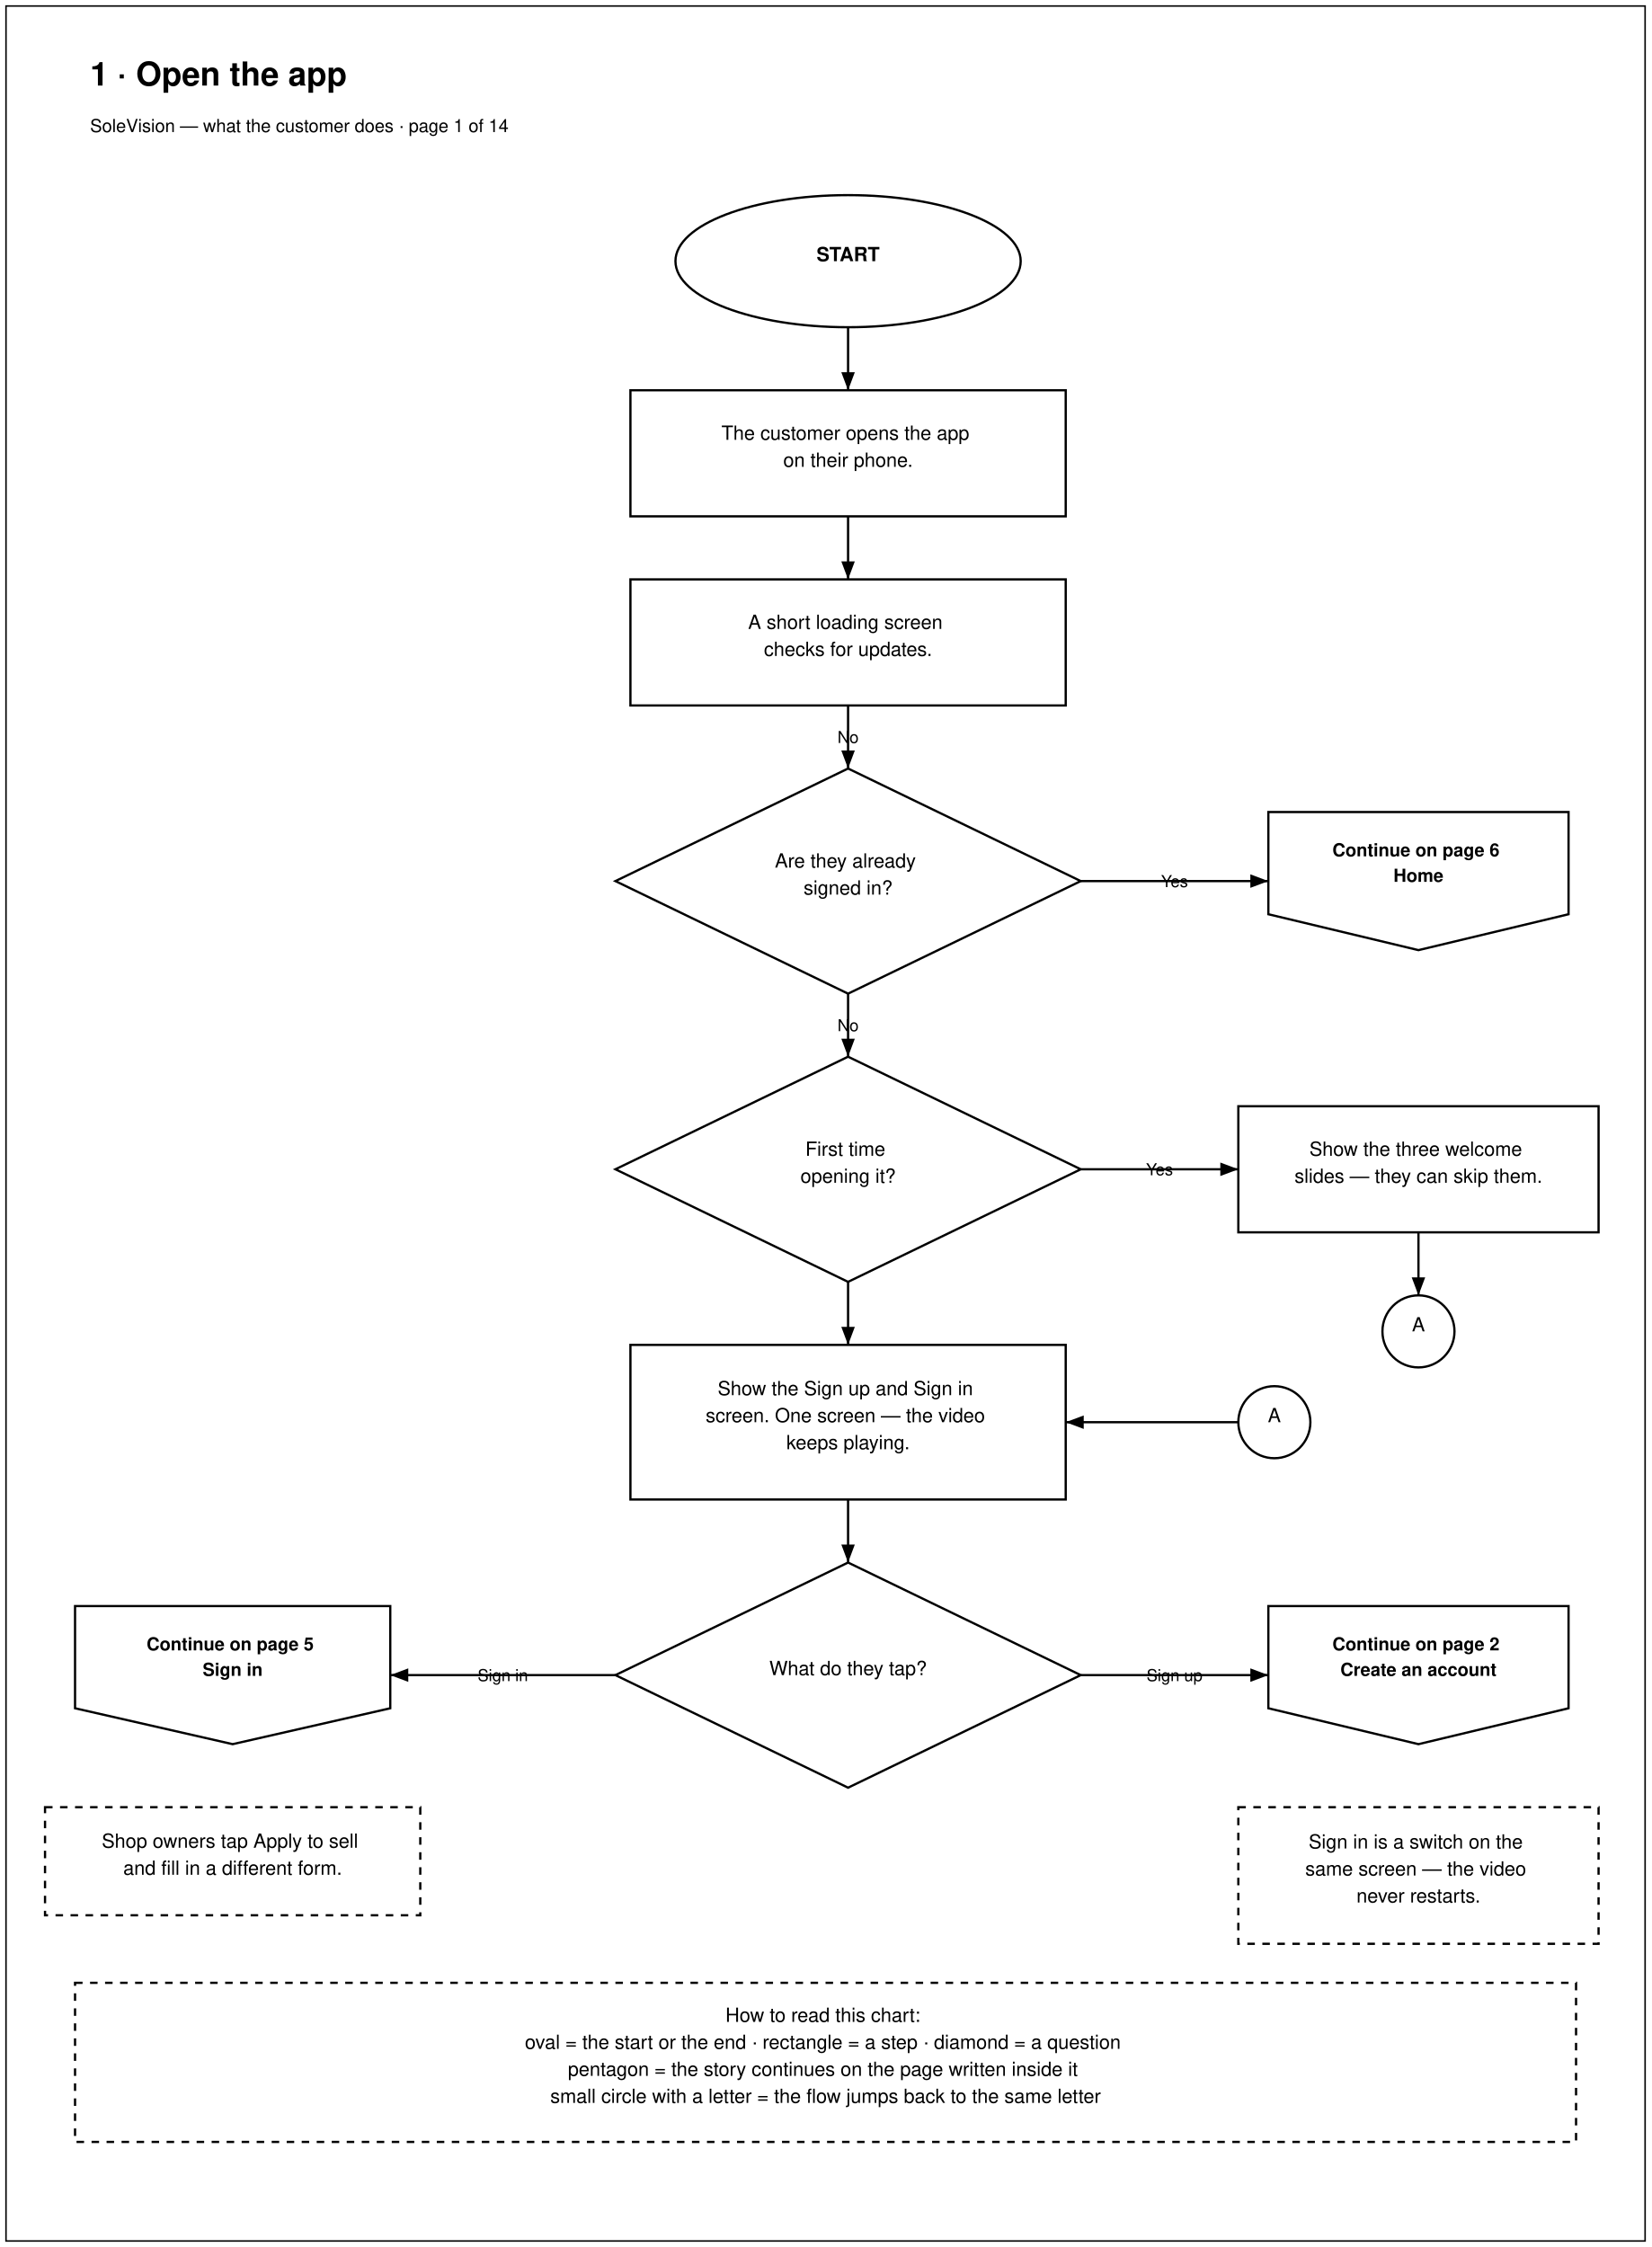
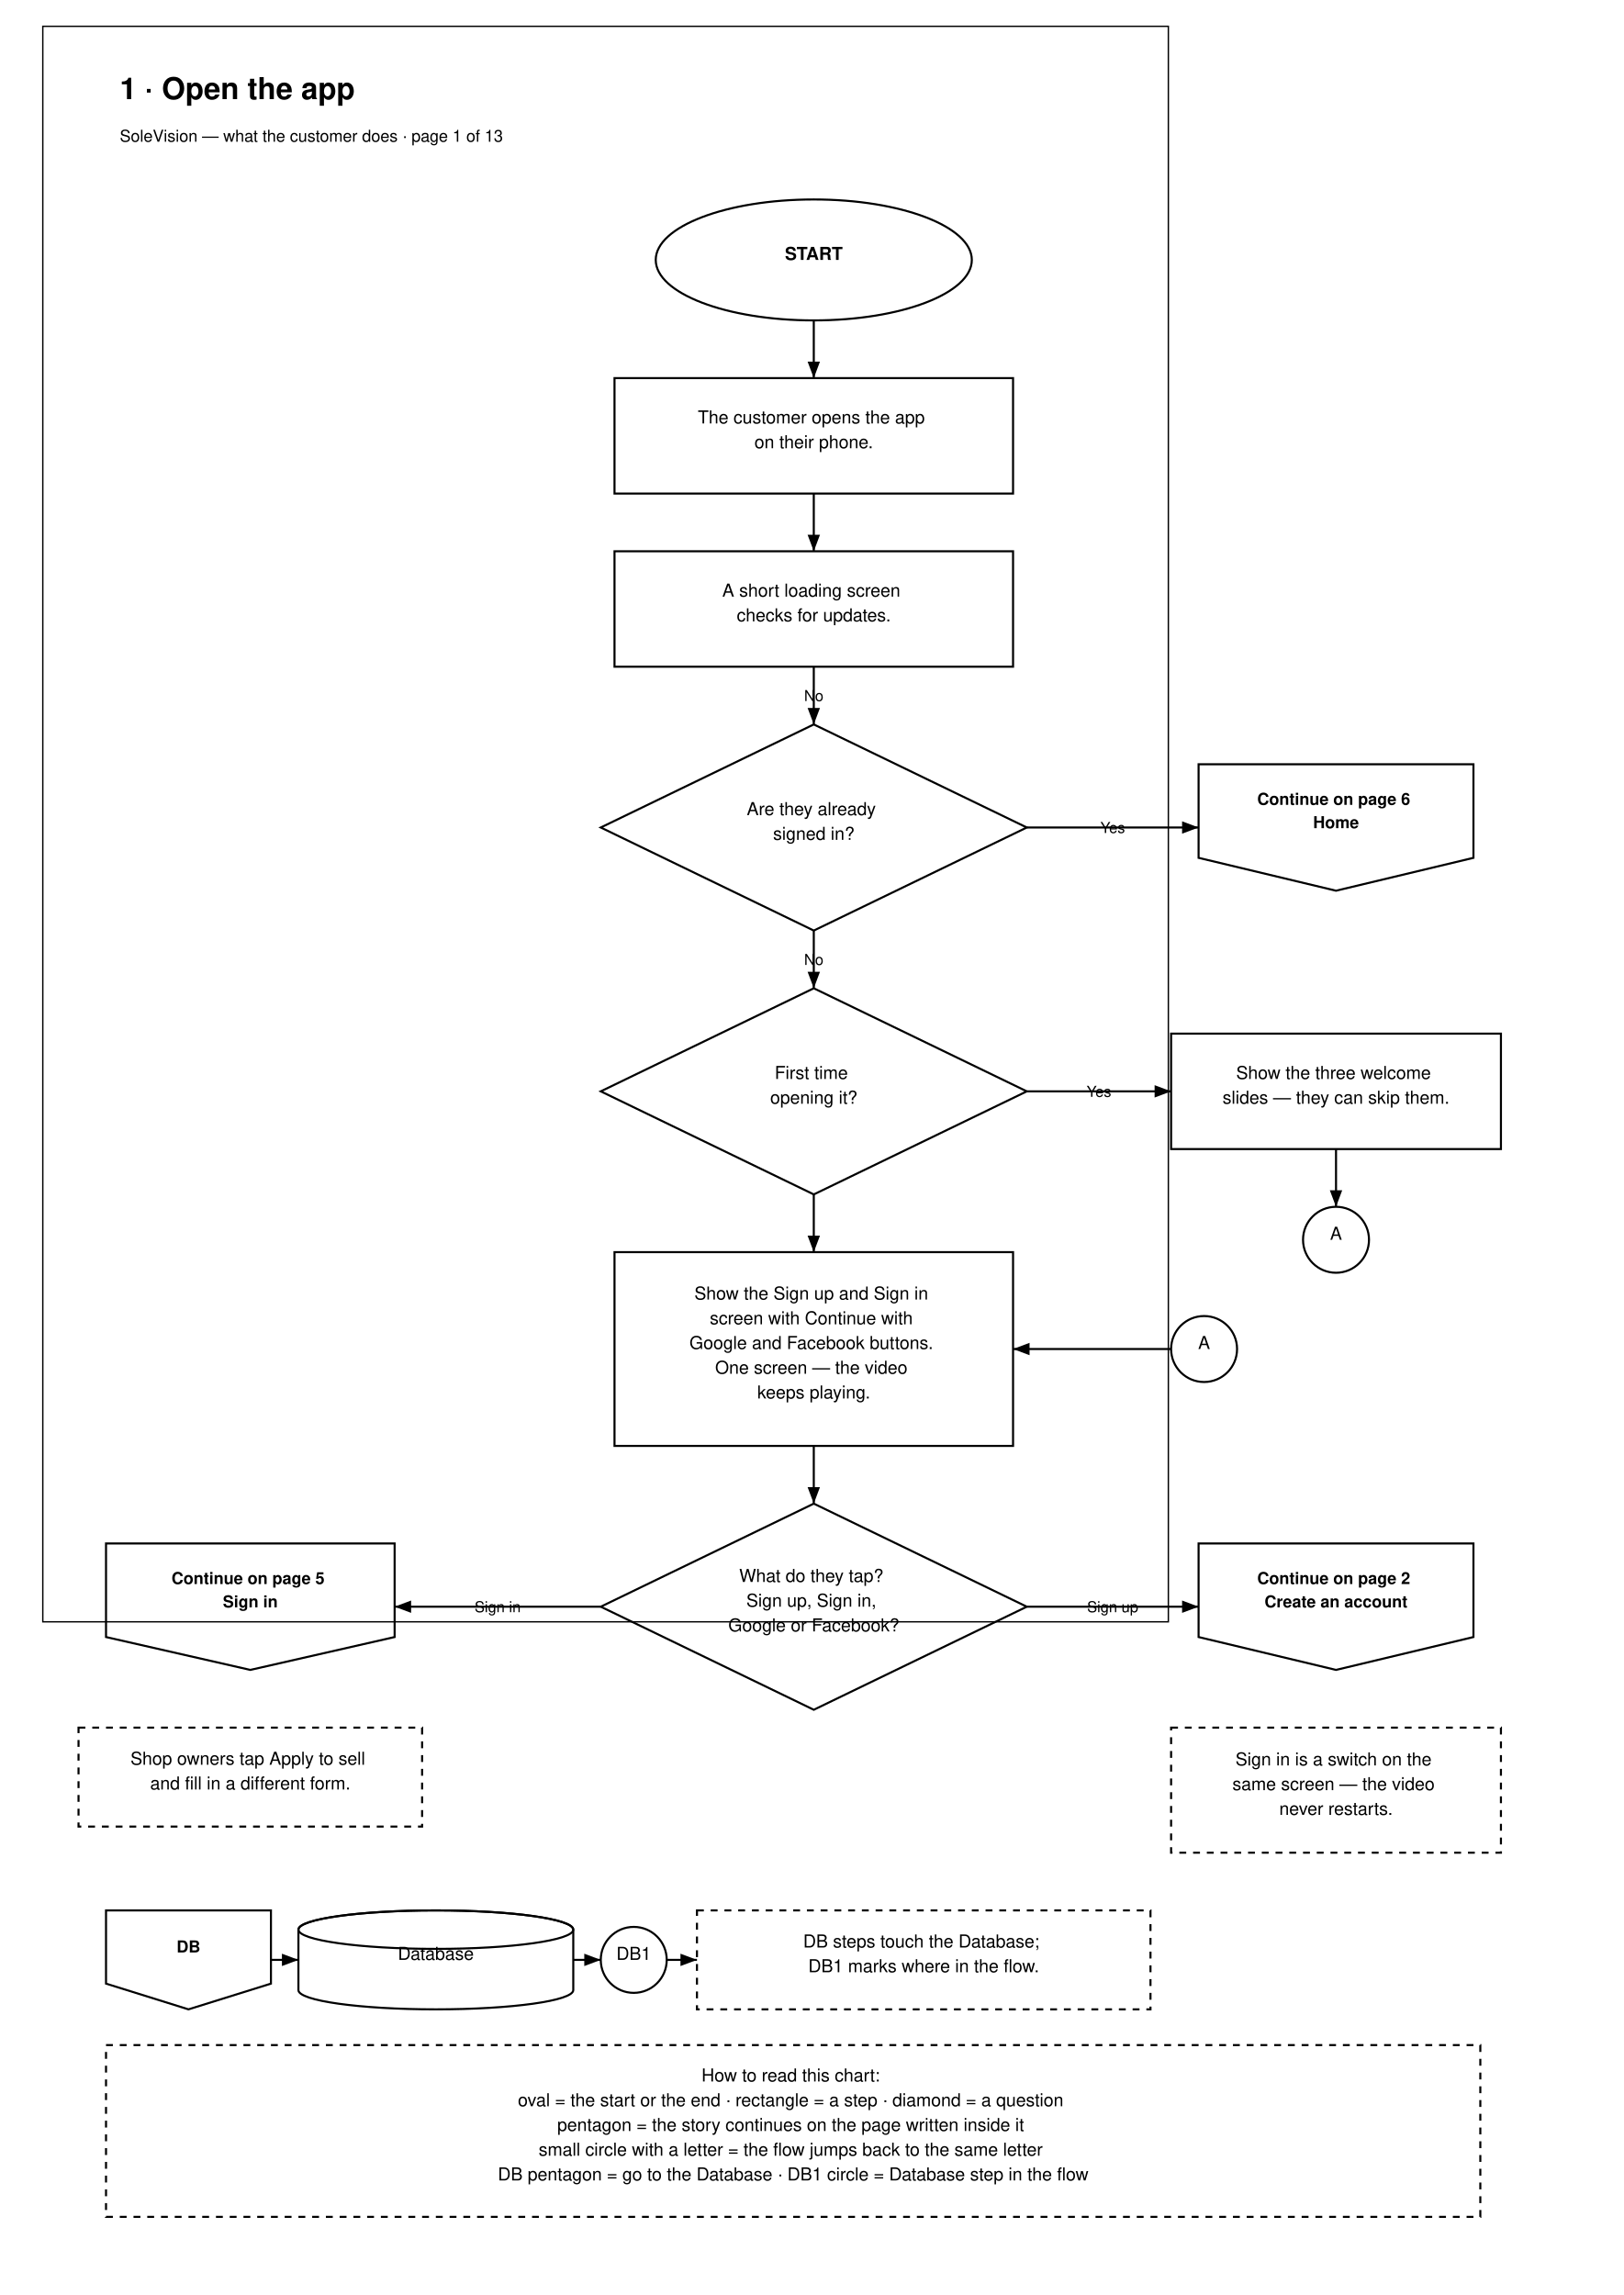
- <svg xmlns="http://www.w3.org/2000/svg" width="1100" height="1497" viewBox="0 0 1100 1497">
-   <defs>
-     <marker id="arrow" markerWidth="10" markerHeight="10" refX="8" refY="3" orient="auto" markerUnits="strokeWidth">
-       <path d="M0,0 L8,3 L0,6 z" fill="#000000" />
-     </marker>
-   </defs>
-   <rect x="4" y="4" width="1092" height="1489" fill="none" stroke="#000000" stroke-width="1" />
-   <text font-family="Helvetica, Arial, sans-serif" font-size="22" font-weight="bold" fill="#000000" text-anchor="start">
-     <tspan x="60" y="57.0">1 · Open the app</tspan>
-   </text>
-   <text font-family="Helvetica, Arial, sans-serif" font-size="12" fill="#000000" text-anchor="start">
-     <tspan x="60" y="88.0">SoleVision — what the customer does · page 1 of 14</tspan>
-   </text>
-   <polyline points="565.0,218.0 565.0,260.0" fill="none" stroke="#000000" stroke-width="1.5" marker-end="url(#arrow)" />
-   <polyline points="565.0,344.0 565.0,386.0" fill="none" stroke="#000000" stroke-width="1.5" marker-end="url(#arrow)" />
-   <polyline points="565.0,470.0 565.0,512.0" fill="none" stroke="#000000" stroke-width="1.5" marker-end="url(#arrow)" />
-   <polyline points="720.0,587.0 845.0,587.0" fill="none" stroke="#000000" stroke-width="1.5" marker-end="url(#arrow)" />
-   <polyline points="565.0,662.0 565.0,704.0" fill="none" stroke="#000000" stroke-width="1.5" marker-end="url(#arrow)" />
-   <polyline points="720.0,779.0 825.0,779.0" fill="none" stroke="#000000" stroke-width="1.5" marker-end="url(#arrow)" />
-   <polyline points="945.0,821.0 945.0,863.0" fill="none" stroke="#000000" stroke-width="1.5" marker-end="url(#arrow)" />
-   <polyline points="565.0,854.0 565.0,896.0" fill="none" stroke="#000000" stroke-width="1.5" marker-end="url(#arrow)" />
-   <polyline points="565.0,999.0 565.0,1041.0" fill="none" stroke="#000000" stroke-width="1.5" marker-end="url(#arrow)" />
-   <polyline points="720.0,1116.0 845.0,1116.0" fill="none" stroke="#000000" stroke-width="1.5" marker-end="url(#arrow)" />
-   <polyline points="410.0,1116.0 260.0,1116.0" fill="none" stroke="#000000" stroke-width="1.5" marker-end="url(#arrow)" />
-   <polyline points="825.0,947.5 710.0,947.5" fill="none" stroke="#000000" stroke-width="1.5" marker-end="url(#arrow)" />
-   <text font-family="Helvetica, Arial, sans-serif" font-size="11" fill="#000000" text-anchor="middle">
-     <tspan x="565" y="495.0">No</tspan>
-   </text>
-   <text font-family="Helvetica, Arial, sans-serif" font-size="11" fill="#000000" text-anchor="middle">
-     <tspan x="782.5" y="591.0">Yes</tspan>
-   </text>
-   <text font-family="Helvetica, Arial, sans-serif" font-size="11" fill="#000000" text-anchor="middle">
-     <tspan x="565" y="687.0">No</tspan>
-   </text>
-   <text font-family="Helvetica, Arial, sans-serif" font-size="11" fill="#000000" text-anchor="middle">
-     <tspan x="772.5" y="783.0">Yes</tspan>
-   </text>
-   <text font-family="Helvetica, Arial, sans-serif" font-size="11" fill="#000000" text-anchor="middle">
-     <tspan x="782.5" y="1120.0">Sign up</tspan>
-   </text>
-   <text font-family="Helvetica, Arial, sans-serif" font-size="11" fill="#000000" text-anchor="middle">
-     <tspan x="335" y="1120.0">Sign in</tspan>
-   </text>
-   <ellipse cx="565" cy="174" rx="115" ry="44" fill="none" stroke="#000000" stroke-width="1.5" />
-   <text font-family="Helvetica, Arial, sans-serif" font-size="13" font-weight="bold" fill="#000000" text-anchor="middle">
-     <tspan x="565" y="174.0">START</tspan>
-   </text>
-   <rect x="420" y="260" width="290" height="84" rx="0" fill="none" stroke="#000000" stroke-width="1.5" />
-   <text font-family="Helvetica, Arial, sans-serif" font-size="13" fill="#000000" text-anchor="middle">
-     <tspan x="565" y="293.0">The customer opens the app</tspan>
-     <tspan x="565" y="311.0">on their phone.</tspan>
-   </text>
-   <rect x="420" y="386" width="290" height="84" rx="0" fill="none" stroke="#000000" stroke-width="1.5" />
-   <text font-family="Helvetica, Arial, sans-serif" font-size="13" fill="#000000" text-anchor="middle">
-     <tspan x="565" y="419.0">A short loading screen</tspan>
-     <tspan x="565" y="437.0">checks for updates.</tspan>
-   </text>
-   <polygon points="565,512 720,587 565,662 410,587" fill="none" stroke="#000000" stroke-width="1.5" />
-   <text font-family="Helvetica, Arial, sans-serif" font-size="13" fill="#000000" text-anchor="middle">
-     <tspan x="565" y="578.0">Are they already</tspan>
-     <tspan x="565" y="596.0">signed in?</tspan>
-   </text>
-   <polygon points="845,541 1045,541 1045,609.08 945,633 845,609.08" fill="none" stroke="#000000" stroke-width="1.5" />
-   <text font-family="Helvetica, Arial, sans-serif" font-size="12" font-weight="bold" fill="#000000" text-anchor="middle">
-     <tspan x="945" y="570.5">Continue on page 6</tspan>
-     <tspan x="945" y="587.5">Home</tspan>
-   </text>
-   <polygon points="565,704 720,779 565,854 410,779" fill="none" stroke="#000000" stroke-width="1.5" />
-   <text font-family="Helvetica, Arial, sans-serif" font-size="13" fill="#000000" text-anchor="middle">
-     <tspan x="565" y="770.0">First time</tspan>
-     <tspan x="565" y="788.0">opening it?</tspan>
-   </text>
-   <rect x="825" y="737" width="240" height="84" rx="0" fill="none" stroke="#000000" stroke-width="1.5" />
-   <text font-family="Helvetica, Arial, sans-serif" font-size="13" fill="#000000" text-anchor="middle">
-     <tspan x="945" y="770.0">Show the three welcome</tspan>
-     <tspan x="945" y="788.0">slides — they can skip them.</tspan>
-   </text>
-   <circle cx="945" cy="887" r="24" fill="none" stroke="#000000" stroke-width="1.5" />
-   <text font-family="Helvetica, Arial, sans-serif" font-size="13" fill="#000000" text-anchor="middle">
-     <tspan x="945" y="887.0">A</tspan>
-   </text>
-   <rect x="420" y="896" width="290" height="103" rx="0" fill="none" stroke="#000000" stroke-width="1.5" />
-   <text font-family="Helvetica, Arial, sans-serif" font-size="13" fill="#000000" text-anchor="middle">
-     <tspan x="565" y="929.5">Show the Sign up and Sign in</tspan>
-     <tspan x="565" y="947.5">screen. One screen — the video</tspan>
-     <tspan x="565" y="965.5">keeps playing.</tspan>
-   </text>
-   <polygon points="565,1041 720,1116 565,1191 410,1116" fill="none" stroke="#000000" stroke-width="1.5" />
-   <text font-family="Helvetica, Arial, sans-serif" font-size="13" fill="#000000" text-anchor="middle">
-     <tspan x="565" y="1116.0">What do they tap?</tspan>
-   </text>
-   <polygon points="845,1070 1045,1070 1045,1138.08 945,1162 845,1138.08" fill="none" stroke="#000000" stroke-width="1.5" />
-   <text font-family="Helvetica, Arial, sans-serif" font-size="12" font-weight="bold" fill="#000000" text-anchor="middle">
-     <tspan x="945" y="1099.5">Continue on page 2</tspan>
-     <tspan x="945" y="1116.5">Create an account</tspan>
-   </text>
-   <polygon points="50,1070 260,1070 260,1138.08 155,1162 50,1138.08" fill="none" stroke="#000000" stroke-width="1.5" />
-   <text font-family="Helvetica, Arial, sans-serif" font-size="12" font-weight="bold" fill="#000000" text-anchor="middle">
-     <tspan x="155" y="1099.5">Continue on page 5</tspan>
-     <tspan x="155" y="1116.5">Sign in</tspan>
-   </text>
-   <rect x="30" y="1204" width="250" height="72" rx="0" fill="none" stroke="#000000" stroke-width="1.5" stroke-dasharray="5 5" />
-   <text font-family="Helvetica, Arial, sans-serif" font-size="13" fill="#000000" text-anchor="middle">
-     <tspan x="155" y="1231.0">Shop owners tap Apply to sell</tspan>
-     <tspan x="155" y="1249.0">and fill in a different form.</tspan>
-   </text>
-   <rect x="825" y="1204" width="240" height="91" rx="0" fill="none" stroke="#000000" stroke-width="1.5" stroke-dasharray="5 5" />
-   <text font-family="Helvetica, Arial, sans-serif" font-size="13" fill="#000000" text-anchor="middle">
-     <tspan x="945" y="1231.5">Sign in is a switch on the</tspan>
-     <tspan x="945" y="1249.5">same screen — the video</tspan>
-     <tspan x="945" y="1267.5">never restarts.</tspan>
-   </text>
-   <rect x="50" y="1321" width="1000" height="106" rx="0" fill="none" stroke="#000000" stroke-width="1.5" stroke-dasharray="5 5" />
-   <text font-family="Helvetica, Arial, sans-serif" font-size="13" fill="#000000" text-anchor="middle">
-     <tspan x="550" y="1347.0">How to read this chart:</tspan>
-     <tspan x="550" y="1365.0">oval = the start or the end  ·  rectangle = a step  ·  diamond = a question</tspan>
-     <tspan x="550" y="1383.0">pentagon = the story continues on the page written inside it</tspan>
-     <tspan x="550" y="1401.0">small circle with a letter = the flow jumps back to the same letter</tspan>
-   </text>
-   <circle cx="849" cy="947.5" r="24" fill="none" stroke="#000000" stroke-width="1.5" />
-   <text font-family="Helvetica, Arial, sans-serif" font-size="13" fill="#000000" text-anchor="middle">
-     <tspan x="849" y="947.5">A</tspan>
-   </text>
+ <svg xmlns="http://www.w3.org/2000/svg" width="827" height="1169" viewBox="0 0 827 1169">
+   <g transform="translate(40,40) scale(0.700) translate(-30.0,-42.0)">
+     <defs>
+       <marker id="arrow" markerWidth="10" markerHeight="10" refX="8" refY="3" orient="auto" markerUnits="strokeWidth">
+         <path d="M0,0 L8,3 L0,6 z" fill="#000000" />
+       </marker>
+     </defs>
+     <rect x="4" y="4" width="819" height="1161" fill="none" stroke="#000000" stroke-width="1" />
+     <text font-family="Helvetica, Arial, sans-serif" font-size="22" font-weight="bold" fill="#000000" text-anchor="start">
+       <tspan x="60" y="57.0">1 · Open the app</tspan>
+     </text>
+     <text font-family="Helvetica, Arial, sans-serif" font-size="12" fill="#000000" text-anchor="start">
+       <tspan x="60" y="88.0">SoleVision — what the customer does · page 1 of 13</tspan>
+     </text>
+     <polyline points="565.0,218.0 565.0,260.0" fill="none" stroke="#000000" stroke-width="1.5" marker-end="url(#arrow)" />
+     <polyline points="565.0,344.0 565.0,386.0" fill="none" stroke="#000000" stroke-width="1.5" marker-end="url(#arrow)" />
+     <polyline points="565.0,470.0 565.0,512.0" fill="none" stroke="#000000" stroke-width="1.5" marker-end="url(#arrow)" />
+     <polyline points="720.0,587.0 845.0,587.0" fill="none" stroke="#000000" stroke-width="1.5" marker-end="url(#arrow)" />
+     <polyline points="565.0,662.0 565.0,704.0" fill="none" stroke="#000000" stroke-width="1.5" marker-end="url(#arrow)" />
+     <polyline points="720.0,779.0 825.0,779.0" fill="none" stroke="#000000" stroke-width="1.5" marker-end="url(#arrow)" />
+     <polyline points="945.0,821.0 945.0,863.0" fill="none" stroke="#000000" stroke-width="1.5" marker-end="url(#arrow)" />
+     <polyline points="565.0,854.0 565.0,896.0" fill="none" stroke="#000000" stroke-width="1.5" marker-end="url(#arrow)" />
+     <polyline points="565.0,1037.0 565.0,1079.0" fill="none" stroke="#000000" stroke-width="1.5" marker-end="url(#arrow)" />
+     <polyline points="720.0,1154.0 845.0,1154.0" fill="none" stroke="#000000" stroke-width="1.5" marker-end="url(#arrow)" />
+     <polyline points="410.0,1154.0 260.0,1154.0" fill="none" stroke="#000000" stroke-width="1.5" marker-end="url(#arrow)" />
+     <polyline points="170.0,1411.0 190.0,1411.0" fill="none" stroke="#000000" stroke-width="1.5" marker-end="url(#arrow)" />
+     <polyline points="390.0,1411.0 410.0,1411.0" fill="none" stroke="#000000" stroke-width="1.5" marker-end="url(#arrow)" />
+     <polyline points="458.0,1411.0 480.0,1411.0" fill="none" stroke="#000000" stroke-width="1.5" marker-end="url(#arrow)" />
+     <polyline points="825.0,966.5 710.0,966.5" fill="none" stroke="#000000" stroke-width="1.5" marker-end="url(#arrow)" />
+     <text font-family="Helvetica, Arial, sans-serif" font-size="11" fill="#000000" text-anchor="middle">
+       <tspan x="565" y="495.0">No</tspan>
+     </text>
+     <text font-family="Helvetica, Arial, sans-serif" font-size="11" fill="#000000" text-anchor="middle">
+       <tspan x="782.5" y="591.0">Yes</tspan>
+     </text>
+     <text font-family="Helvetica, Arial, sans-serif" font-size="11" fill="#000000" text-anchor="middle">
+       <tspan x="565" y="687.0">No</tspan>
+     </text>
+     <text font-family="Helvetica, Arial, sans-serif" font-size="11" fill="#000000" text-anchor="middle">
+       <tspan x="772.5" y="783.0">Yes</tspan>
+     </text>
+     <text font-family="Helvetica, Arial, sans-serif" font-size="11" fill="#000000" text-anchor="middle">
+       <tspan x="782.5" y="1158.0">Sign up</tspan>
+     </text>
+     <text font-family="Helvetica, Arial, sans-serif" font-size="11" fill="#000000" text-anchor="middle">
+       <tspan x="335" y="1158.0">Sign in</tspan>
+     </text>
+     <ellipse cx="565" cy="174" rx="115" ry="44" fill="none" stroke="#000000" stroke-width="1.5" />
+     <text font-family="Helvetica, Arial, sans-serif" font-size="13" font-weight="bold" fill="#000000" text-anchor="middle">
+       <tspan x="565" y="174.0">START</tspan>
+     </text>
+     <rect x="420" y="260" width="290" height="84" rx="0" fill="none" stroke="#000000" stroke-width="1.5" />
+     <text font-family="Helvetica, Arial, sans-serif" font-size="13" fill="#000000" text-anchor="middle">
+       <tspan x="565" y="293.0">The customer opens the app</tspan>
+       <tspan x="565" y="311.0">on their phone.</tspan>
+     </text>
+     <rect x="420" y="386" width="290" height="84" rx="0" fill="none" stroke="#000000" stroke-width="1.5" />
+     <text font-family="Helvetica, Arial, sans-serif" font-size="13" fill="#000000" text-anchor="middle">
+       <tspan x="565" y="419.0">A short loading screen</tspan>
+       <tspan x="565" y="437.0">checks for updates.</tspan>
+     </text>
+     <polygon points="565,512 720,587 565,662 410,587" fill="none" stroke="#000000" stroke-width="1.5" />
+     <text font-family="Helvetica, Arial, sans-serif" font-size="13" fill="#000000" text-anchor="middle">
+       <tspan x="565" y="578.0">Are they already</tspan>
+       <tspan x="565" y="596.0">signed in?</tspan>
+     </text>
+     <polygon points="845,541 1045,541 1045,609.08 945,633 845,609.08" fill="none" stroke="#000000" stroke-width="1.5" />
+     <text font-family="Helvetica, Arial, sans-serif" font-size="12" font-weight="bold" fill="#000000" text-anchor="middle">
+       <tspan x="945" y="570.5">Continue on page 6</tspan>
+       <tspan x="945" y="587.5">Home</tspan>
+     </text>
+     <polygon points="565,704 720,779 565,854 410,779" fill="none" stroke="#000000" stroke-width="1.5" />
+     <text font-family="Helvetica, Arial, sans-serif" font-size="13" fill="#000000" text-anchor="middle">
+       <tspan x="565" y="770.0">First time</tspan>
+       <tspan x="565" y="788.0">opening it?</tspan>
+     </text>
+     <rect x="825" y="737" width="240" height="84" rx="0" fill="none" stroke="#000000" stroke-width="1.5" />
+     <text font-family="Helvetica, Arial, sans-serif" font-size="13" fill="#000000" text-anchor="middle">
+       <tspan x="945" y="770.0">Show the three welcome</tspan>
+       <tspan x="945" y="788.0">slides — they can skip them.</tspan>
+     </text>
+     <circle cx="945" cy="887" r="24" fill="none" stroke="#000000" stroke-width="1.5" />
+     <text font-family="Helvetica, Arial, sans-serif" font-size="13" fill="#000000" text-anchor="middle">
+       <tspan x="945" y="887.0">A</tspan>
+     </text>
+     <rect x="420" y="896" width="290" height="141" rx="0" fill="none" stroke="#000000" stroke-width="1.5" />
+     <text font-family="Helvetica, Arial, sans-serif" font-size="13" fill="#000000" text-anchor="middle">
+       <tspan x="565" y="930.5">Show the Sign up and Sign in</tspan>
+       <tspan x="565" y="948.5">screen with Continue with</tspan>
+       <tspan x="565" y="966.5">Google and Facebook buttons.</tspan>
+       <tspan x="565" y="984.5">One screen — the video</tspan>
+       <tspan x="565" y="1002.5">keeps playing.</tspan>
+     </text>
+     <polygon points="565,1079 720,1154 565,1229 410,1154" fill="none" stroke="#000000" stroke-width="1.5" />
+     <text font-family="Helvetica, Arial, sans-serif" font-size="13" fill="#000000" text-anchor="middle">
+       <tspan x="565" y="1136.0">What do they tap?</tspan>
+       <tspan x="565" y="1154.0">Sign up, Sign in,</tspan>
+       <tspan x="565" y="1172.0">Google or Facebook?</tspan>
+     </text>
+     <polygon points="845,1108 1045,1108 1045,1176.08 945,1200 845,1176.08" fill="none" stroke="#000000" stroke-width="1.5" />
+     <text font-family="Helvetica, Arial, sans-serif" font-size="12" font-weight="bold" fill="#000000" text-anchor="middle">
+       <tspan x="945" y="1137.5">Continue on page 2</tspan>
+       <tspan x="945" y="1154.5">Create an account</tspan>
+     </text>
+     <polygon points="50,1108 260,1108 260,1176.08 155,1200 50,1176.08" fill="none" stroke="#000000" stroke-width="1.5" />
+     <text font-family="Helvetica, Arial, sans-serif" font-size="12" font-weight="bold" fill="#000000" text-anchor="middle">
+       <tspan x="155" y="1137.5">Continue on page 5</tspan>
+       <tspan x="155" y="1154.5">Sign in</tspan>
+     </text>
+     <rect x="30" y="1242" width="250" height="72" rx="0" fill="none" stroke="#000000" stroke-width="1.5" stroke-dasharray="5 5" />
+     <text font-family="Helvetica, Arial, sans-serif" font-size="13" fill="#000000" text-anchor="middle">
+       <tspan x="155" y="1269.0">Shop owners tap Apply to sell</tspan>
+       <tspan x="155" y="1287.0">and fill in a different form.</tspan>
+     </text>
+     <rect x="825" y="1242" width="240" height="91" rx="0" fill="none" stroke="#000000" stroke-width="1.5" stroke-dasharray="5 5" />
+     <text font-family="Helvetica, Arial, sans-serif" font-size="13" fill="#000000" text-anchor="middle">
+       <tspan x="945" y="1269.5">Sign in is a switch on the</tspan>
+       <tspan x="945" y="1287.5">same screen — the video</tspan>
+       <tspan x="945" y="1305.5">never restarts.</tspan>
+     </text>
+     <polygon points="50,1375 170,1375 170,1428.28 110,1447 50,1428.28" fill="none" stroke="#000000" stroke-width="1.5" />
+     <text font-family="Helvetica, Arial, sans-serif" font-size="12" font-weight="bold" fill="#000000" text-anchor="middle">
+       <tspan x="110" y="1405.6">DB</tspan>
+     </text>
+     <path d="M190,1389 L190,1433 A100,14 0 0,0 390,1433 L390,1389 A100,14 0 0,0 190,1389 Z" fill="none" stroke="#000000" stroke-width="1.5" />
+     <ellipse cx="290" cy="1389" rx="100" ry="14" fill="none" stroke="#000000" stroke-width="1.5" />
+     <text font-family="Helvetica, Arial, sans-serif" font-size="13" fill="#000000" text-anchor="middle">
+       <tspan x="290" y="1411.0">Database</tspan>
+     </text>
+     <circle cx="434" cy="1411" r="24" fill="none" stroke="#000000" stroke-width="1.5" />
+     <text font-family="Helvetica, Arial, sans-serif" font-size="13" fill="#000000" text-anchor="middle">
+       <tspan x="434" y="1411.0">DB1</tspan>
+     </text>
+     <rect x="480" y="1375" width="330" height="72" rx="0" fill="none" stroke="#000000" stroke-width="1.5" stroke-dasharray="5 5" />
+     <text font-family="Helvetica, Arial, sans-serif" font-size="13" fill="#000000" text-anchor="middle">
+       <tspan x="645" y="1402.0">DB steps touch the Database;</tspan>
+       <tspan x="645" y="1420.0">DB1 marks where in the flow.</tspan>
+     </text>
+     <rect x="50" y="1473" width="1000" height="125" rx="0" fill="none" stroke="#000000" stroke-width="1.5" stroke-dasharray="5 5" />
+     <text font-family="Helvetica, Arial, sans-serif" font-size="13" fill="#000000" text-anchor="middle">
+       <tspan x="550" y="1499.5">How to read this chart:</tspan>
+       <tspan x="550" y="1517.5">oval = the start or the end  ·  rectangle = a step  ·  diamond = a question</tspan>
+       <tspan x="550" y="1535.5">pentagon = the story continues on the page written inside it</tspan>
+       <tspan x="550" y="1553.5">small circle with a letter = the flow jumps back to the same letter</tspan>
+       <tspan x="550" y="1571.5">DB pentagon = go to the Database  ·  DB1 circle = Database step in the flow</tspan>
+     </text>
+     <circle cx="849" cy="966.5" r="24" fill="none" stroke="#000000" stroke-width="1.5" />
+     <text font-family="Helvetica, Arial, sans-serif" font-size="13" fill="#000000" text-anchor="middle">
+       <tspan x="849" y="966.5">A</tspan>
+     </text>
+   </g>
</svg>
